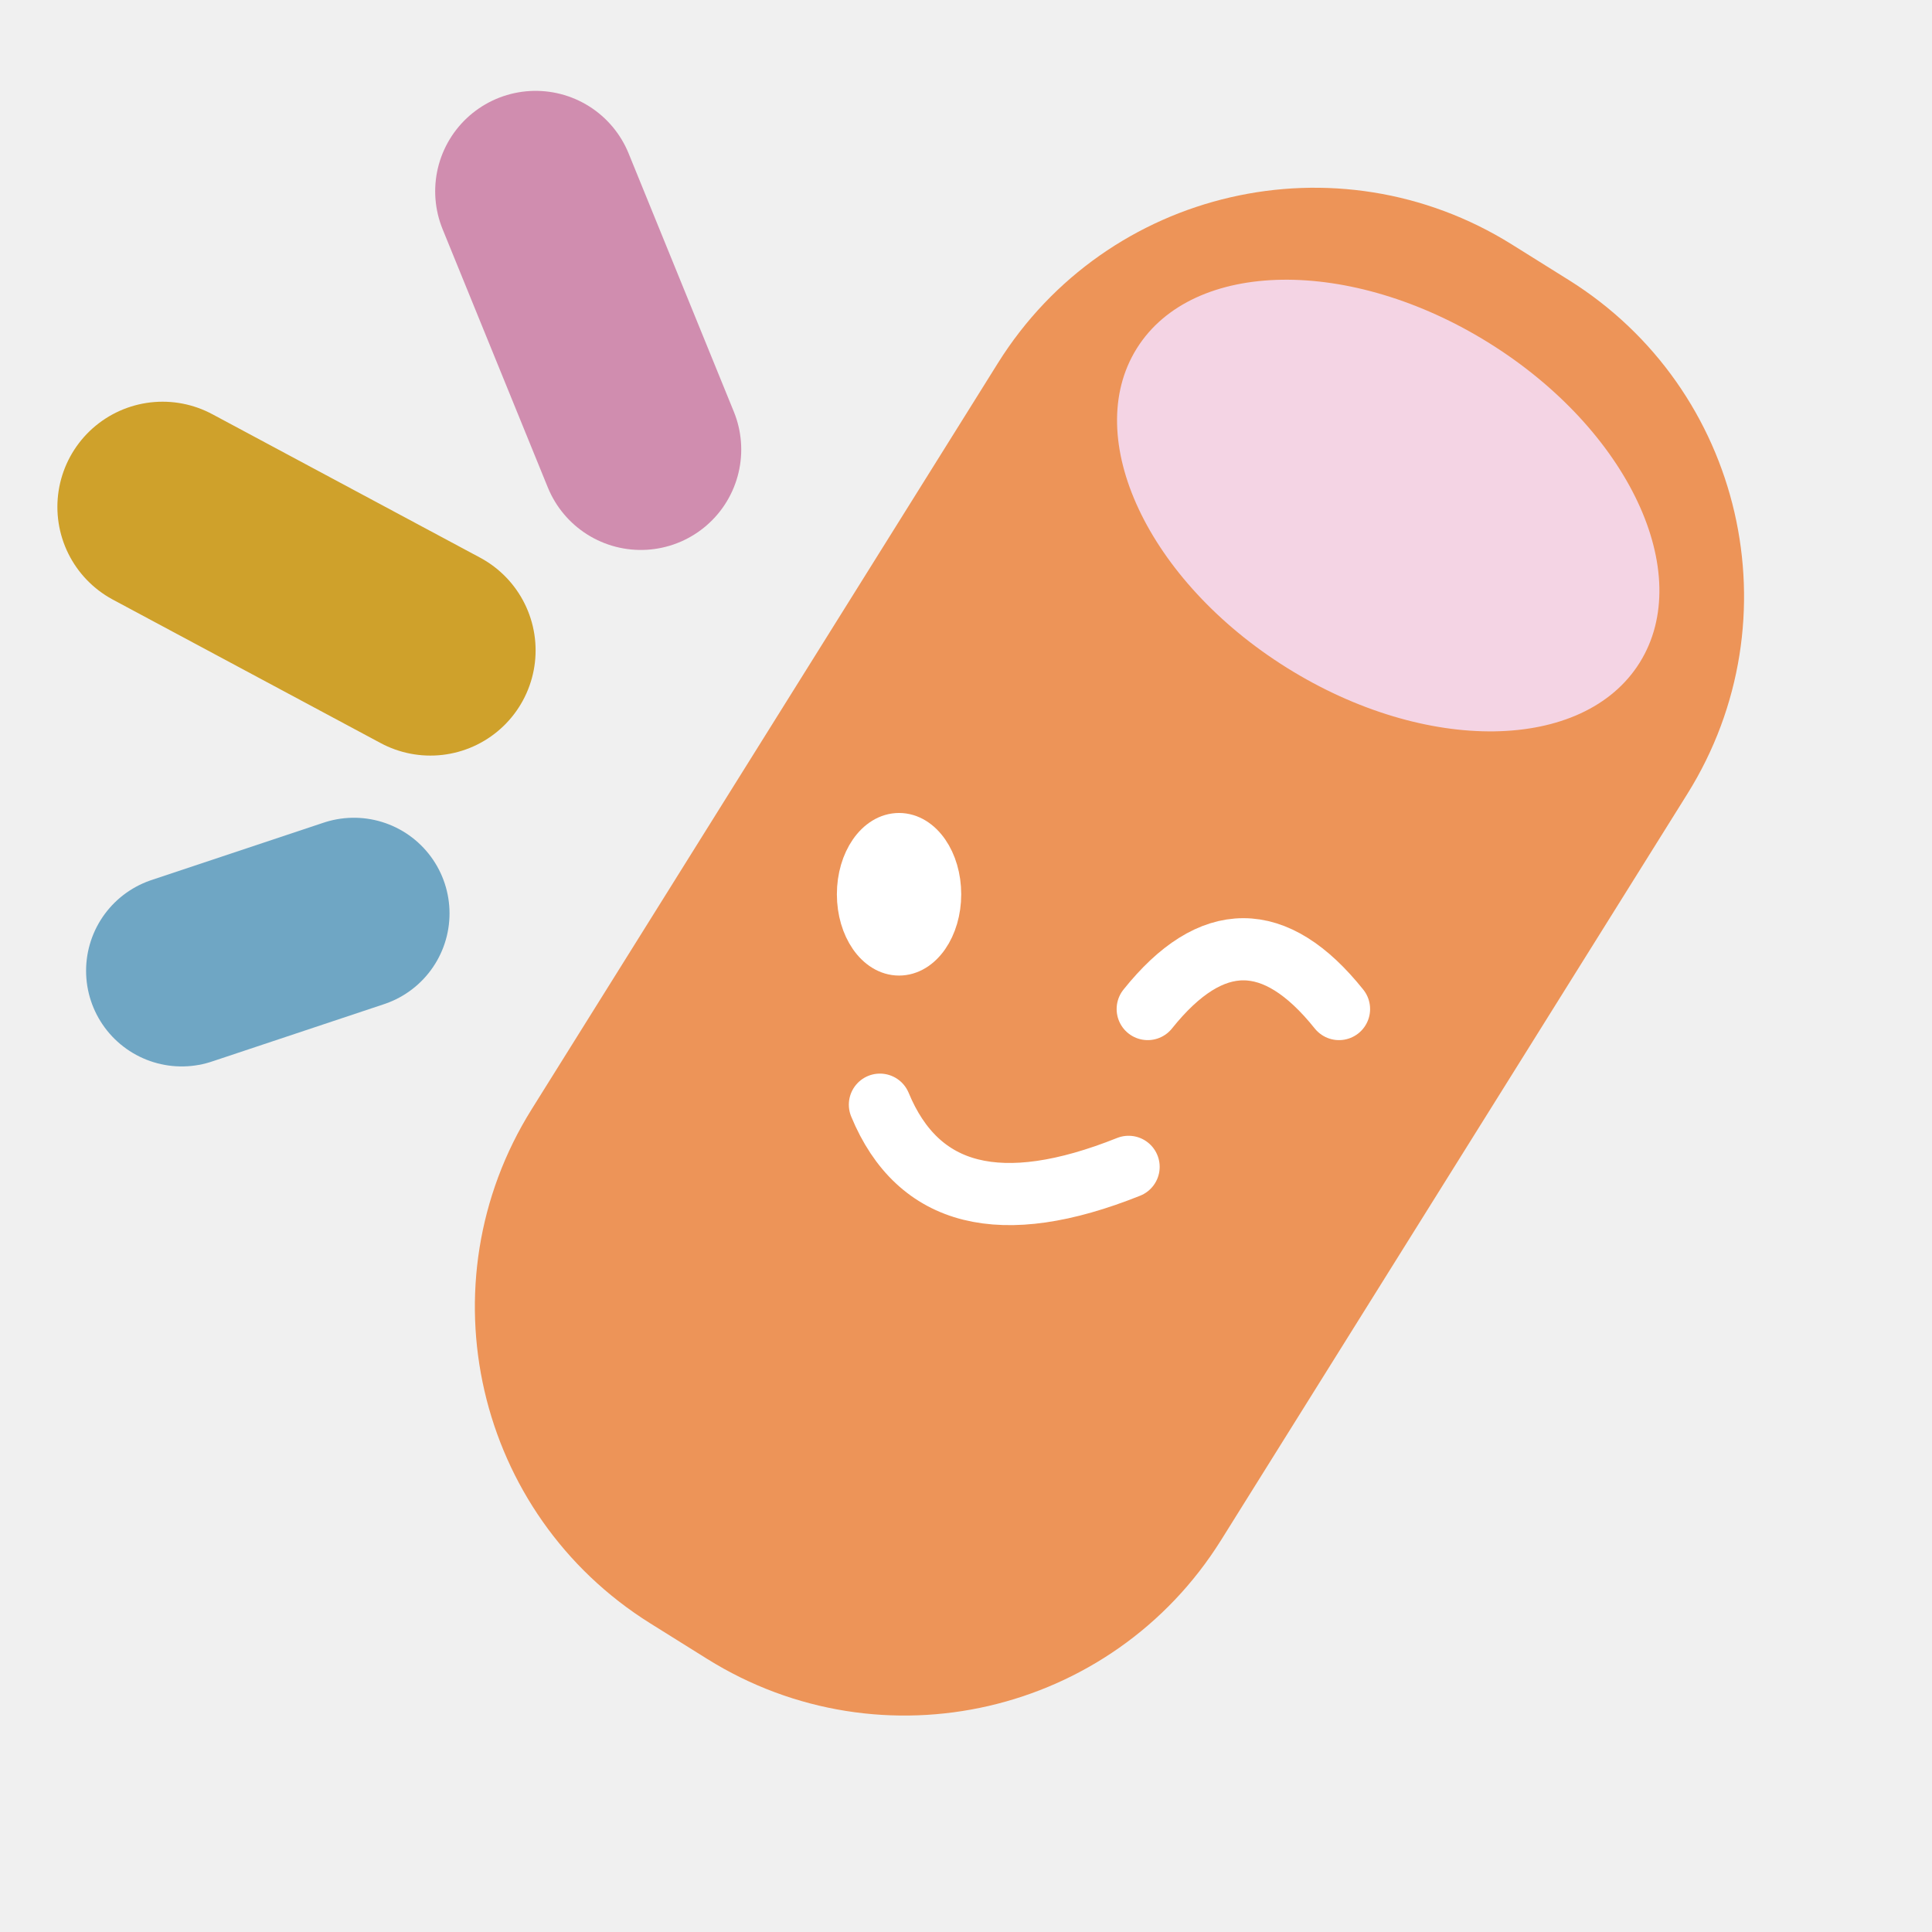
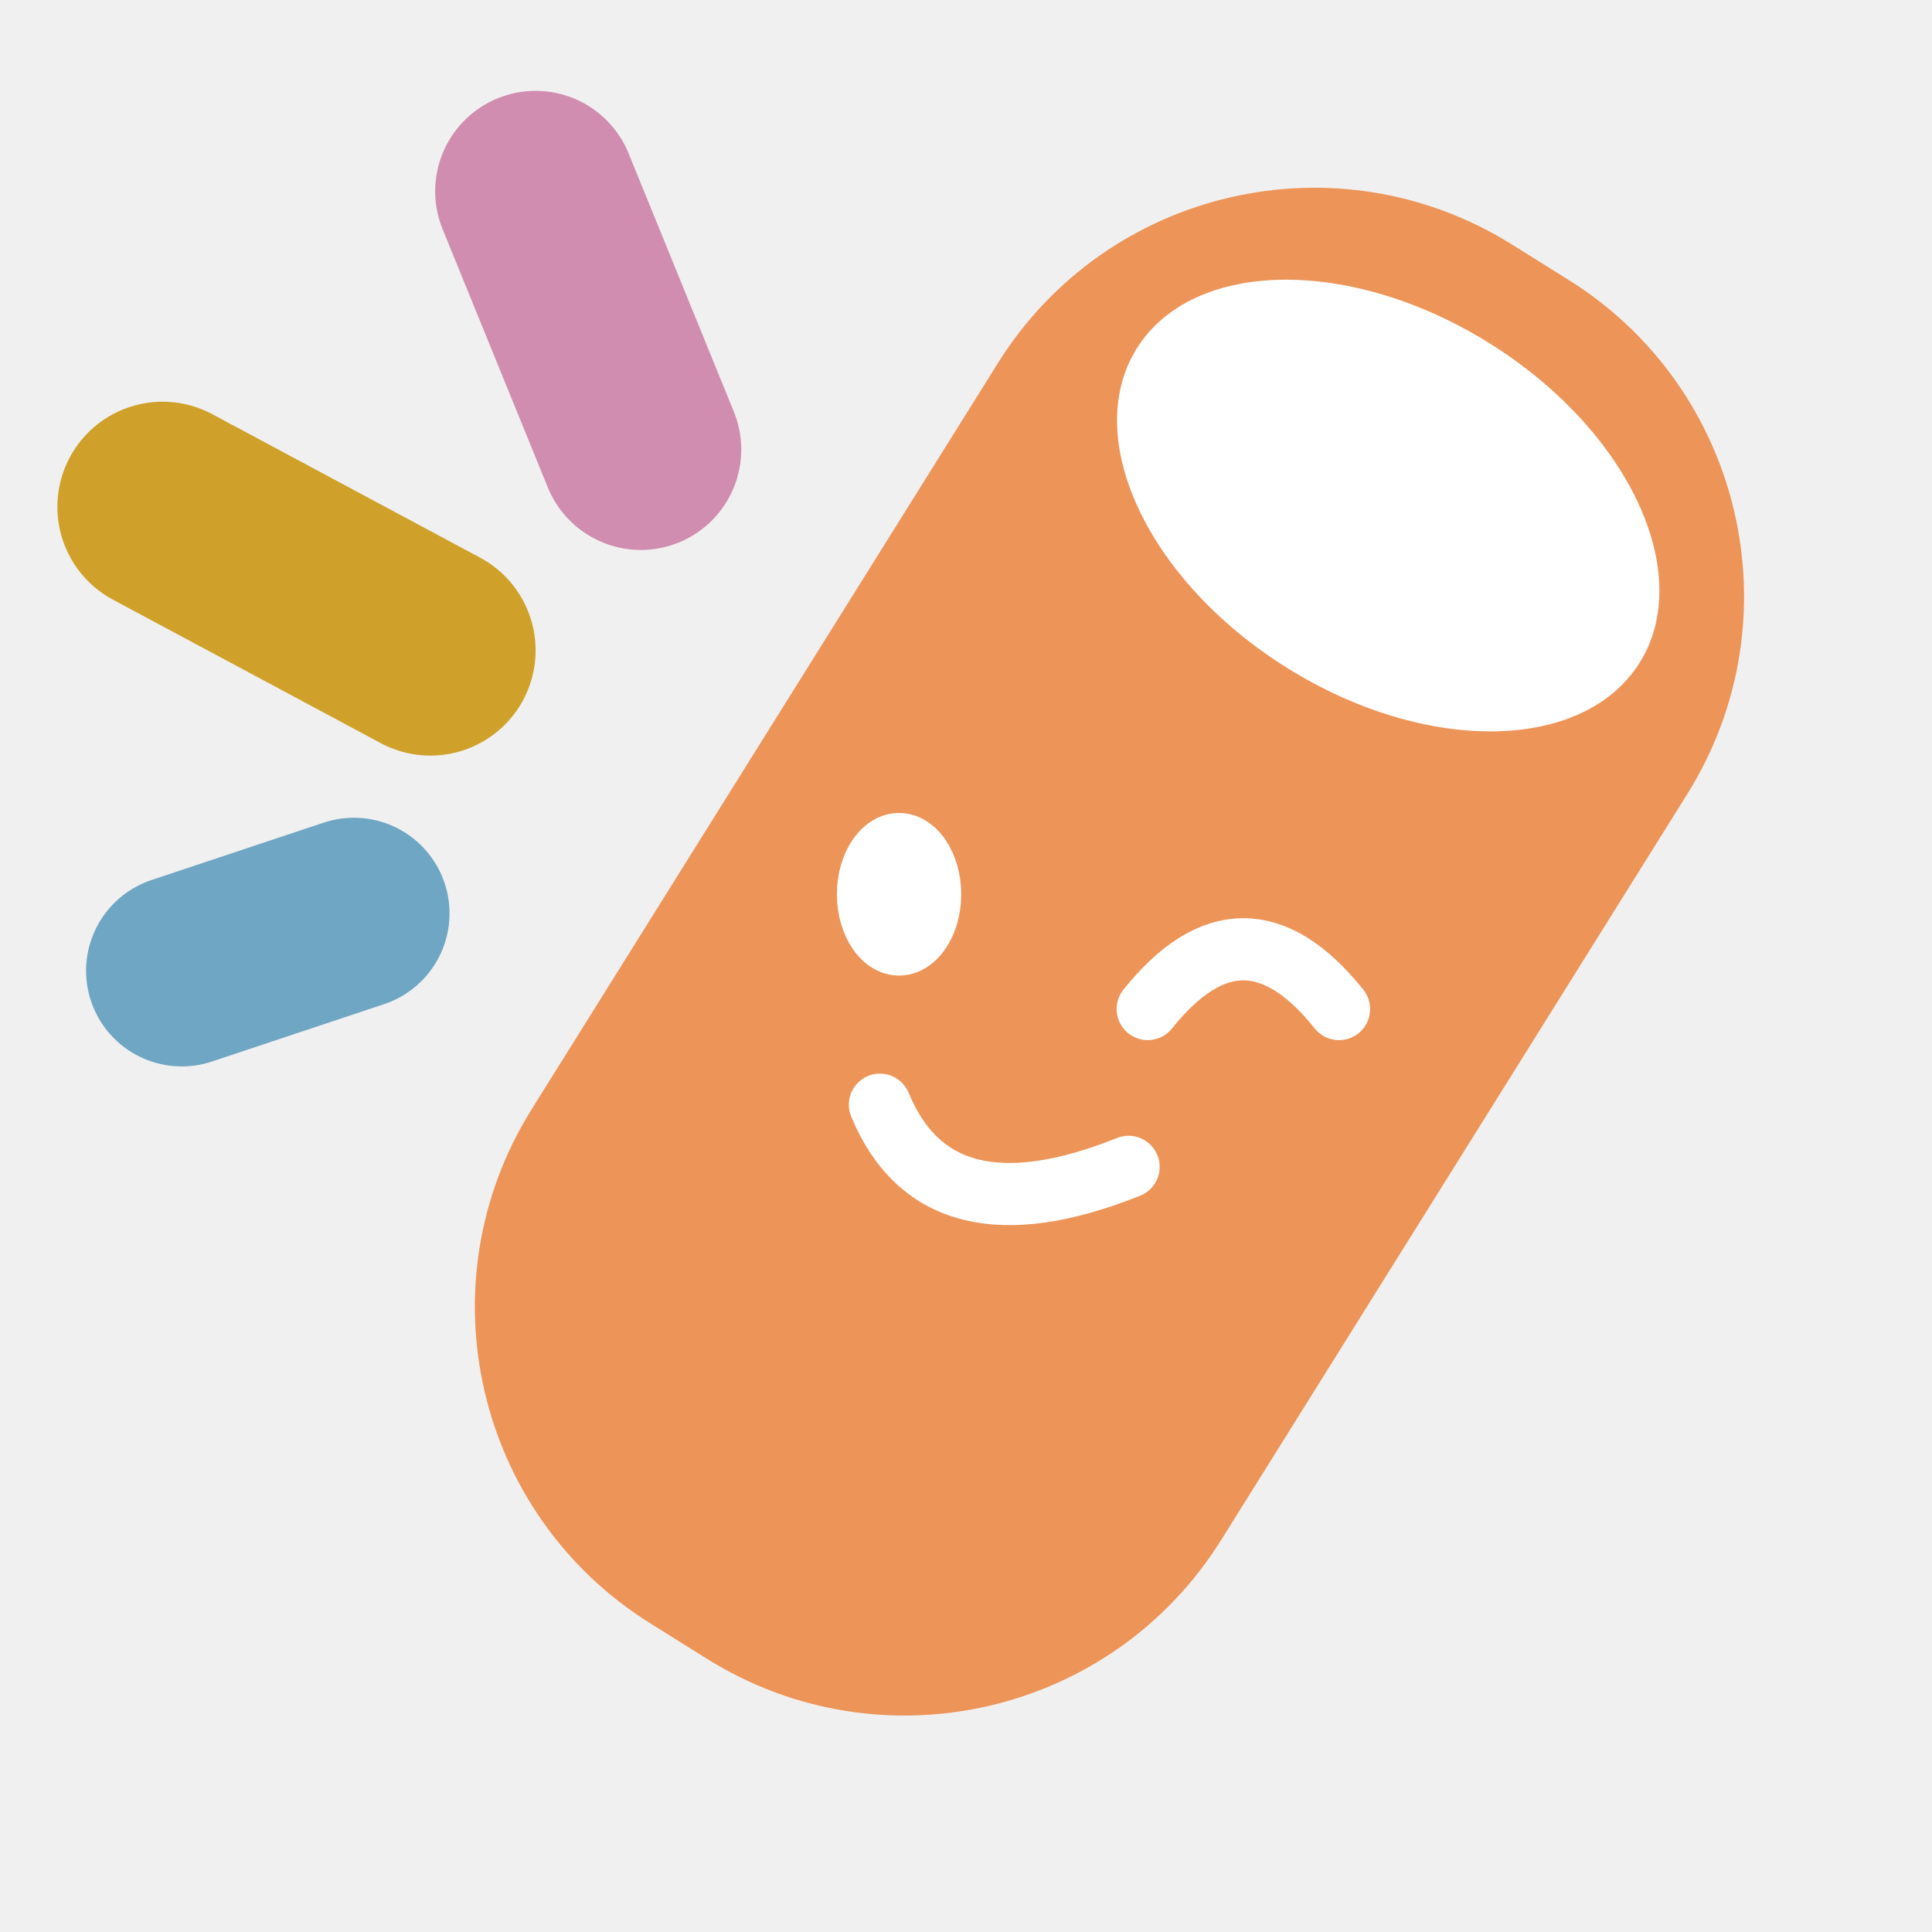
<svg xmlns="http://www.w3.org/2000/svg" viewBox="130 76 404 404" role="img" aria-label="gizzi">
  <g fill="none" stroke-linecap="round" stroke-linejoin="round">
    <path d="M242 116 L264 170" stroke="#D08DAF" stroke-width="42" />
    <path d="M164 182 L220 212" stroke="#CFA12B" stroke-width="44" />
    <path d="M168 279 L204 267" stroke="#6FA6C4" stroke-width="40" />
  </g>
  <g transform="rotate(32 362 275)">
    <rect x="277" y="105" width="170" height="340" rx="78" fill="#ED9458" />
-     <ellipse cx="362" cy="165" rx="62" ry="40" fill="#F4D4E4" />
+     <ellipse cx="362" cy="165" rx="62" ry="40" fill="#FFFFFF" />
  </g>
  <g fill="none" stroke="#FFFFFF" stroke-linecap="round" stroke-width="13">
    <ellipse cx="318" cy="263" rx="9" ry="13" fill="#FFFFFF" stroke-width="8" />
    <path d="M370 287 Q390 262 410 287" />
    <path d="M314 307 Q326 336 366 320" />
  </g>
</svg>
